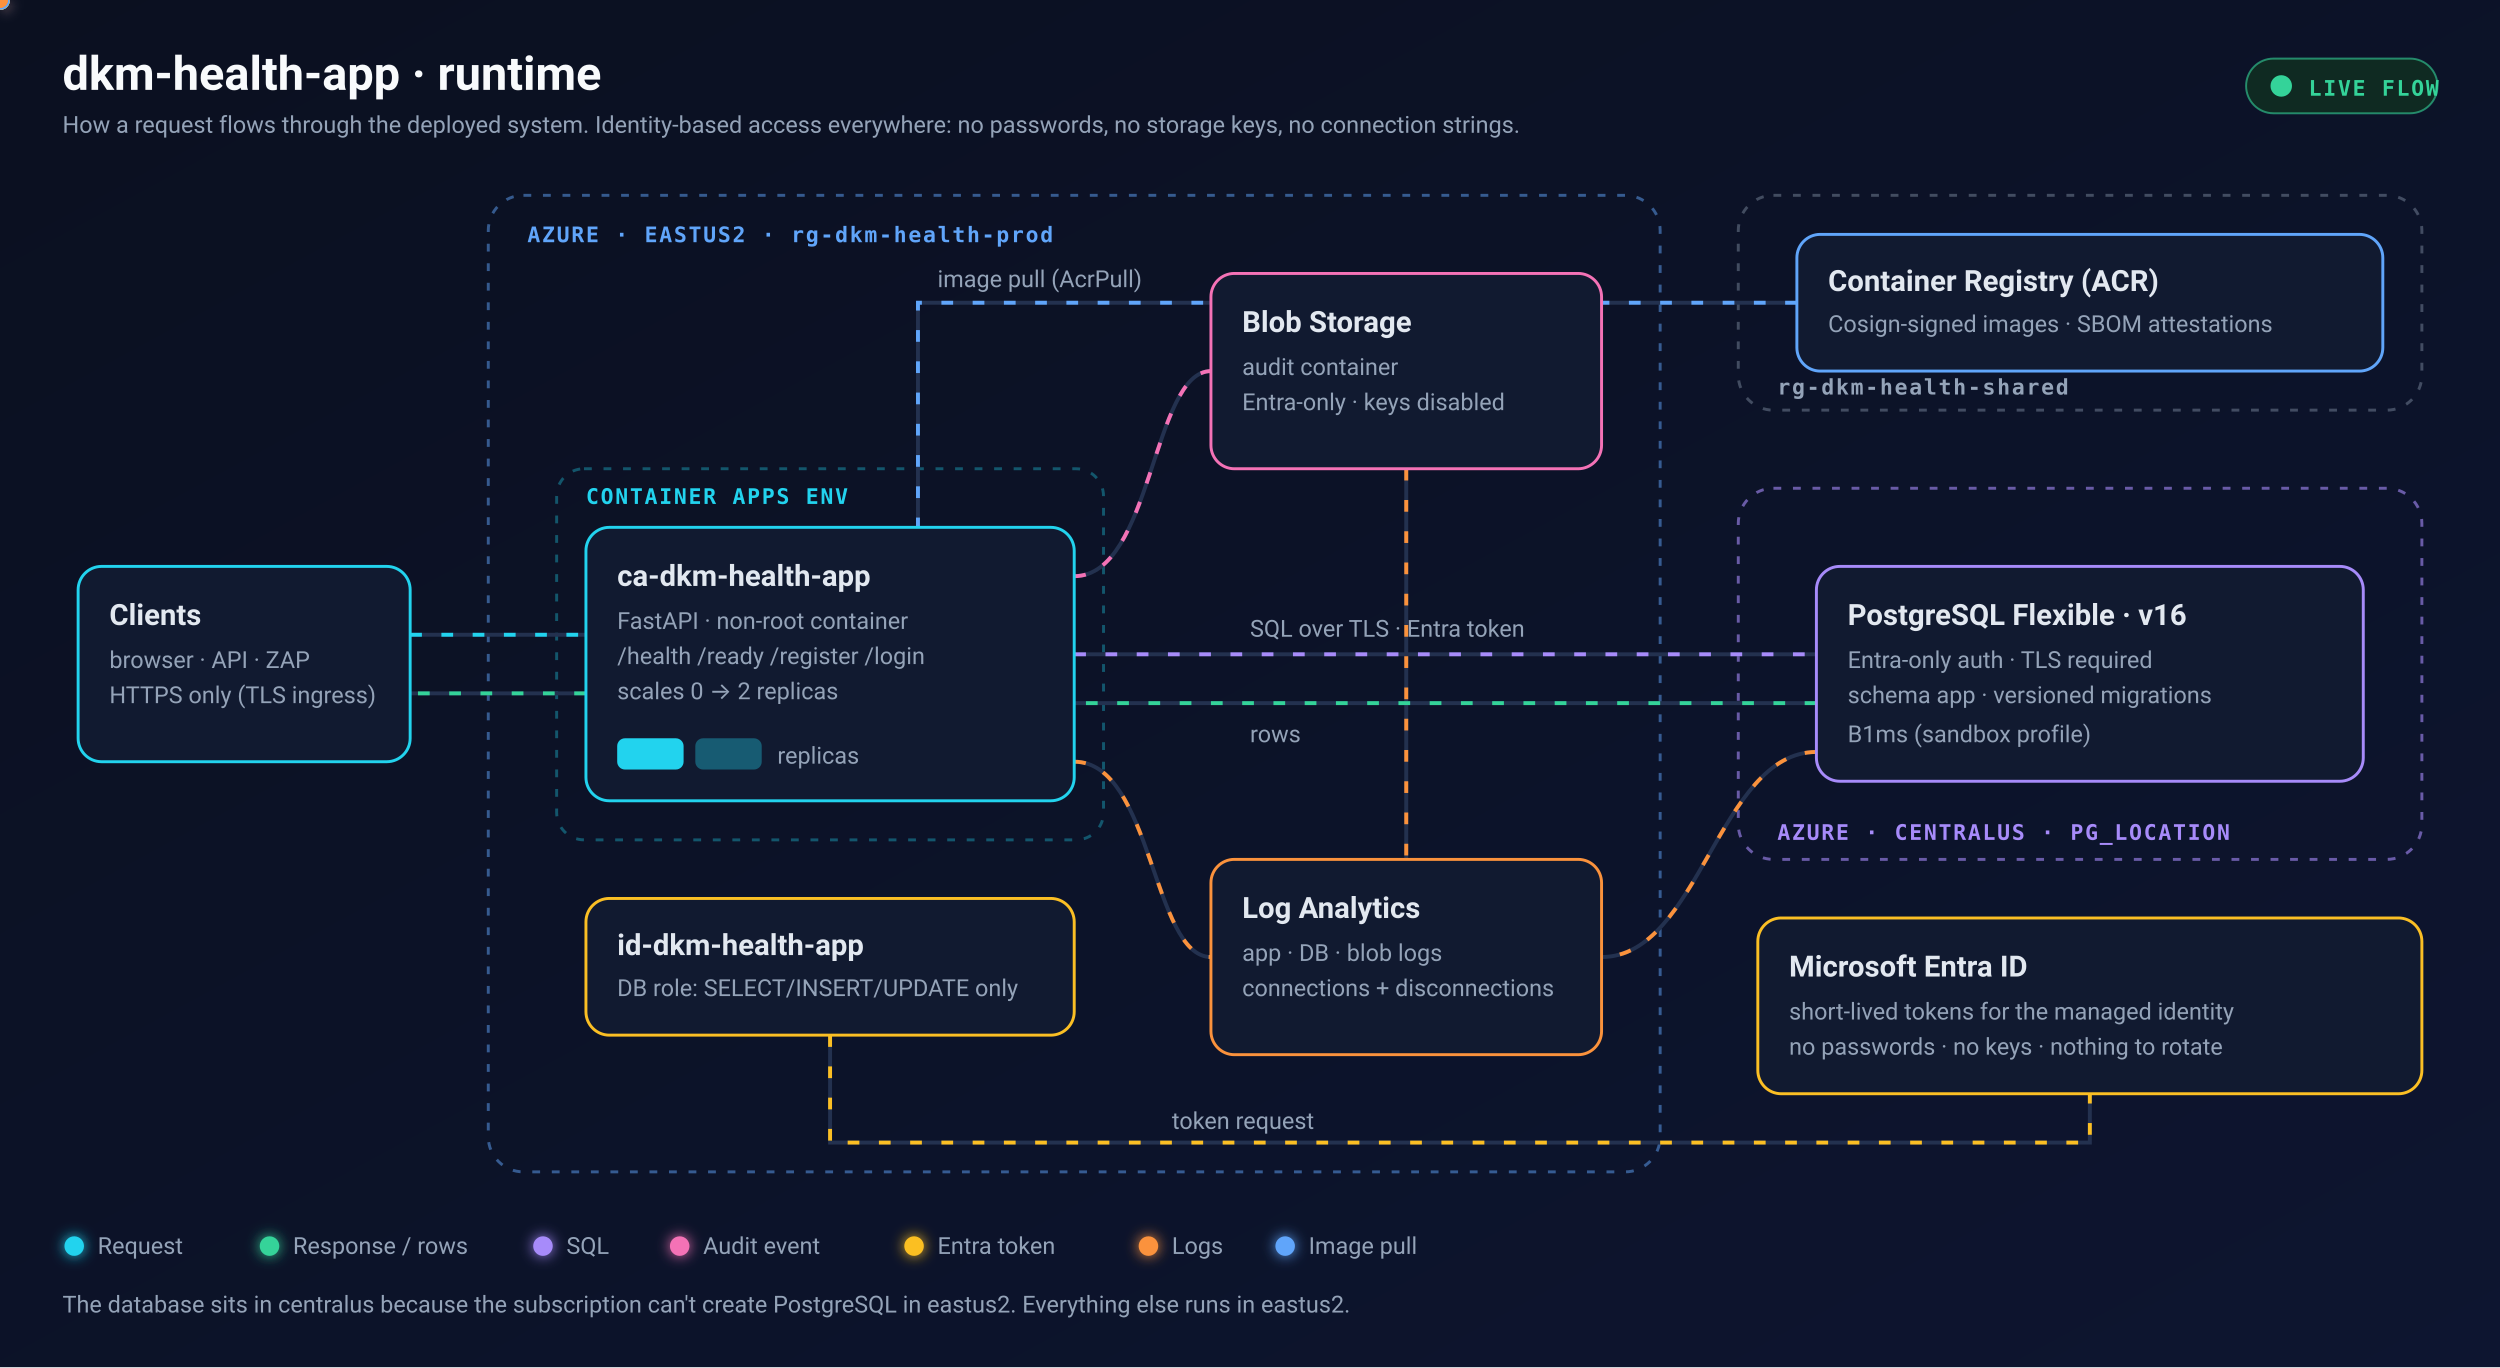
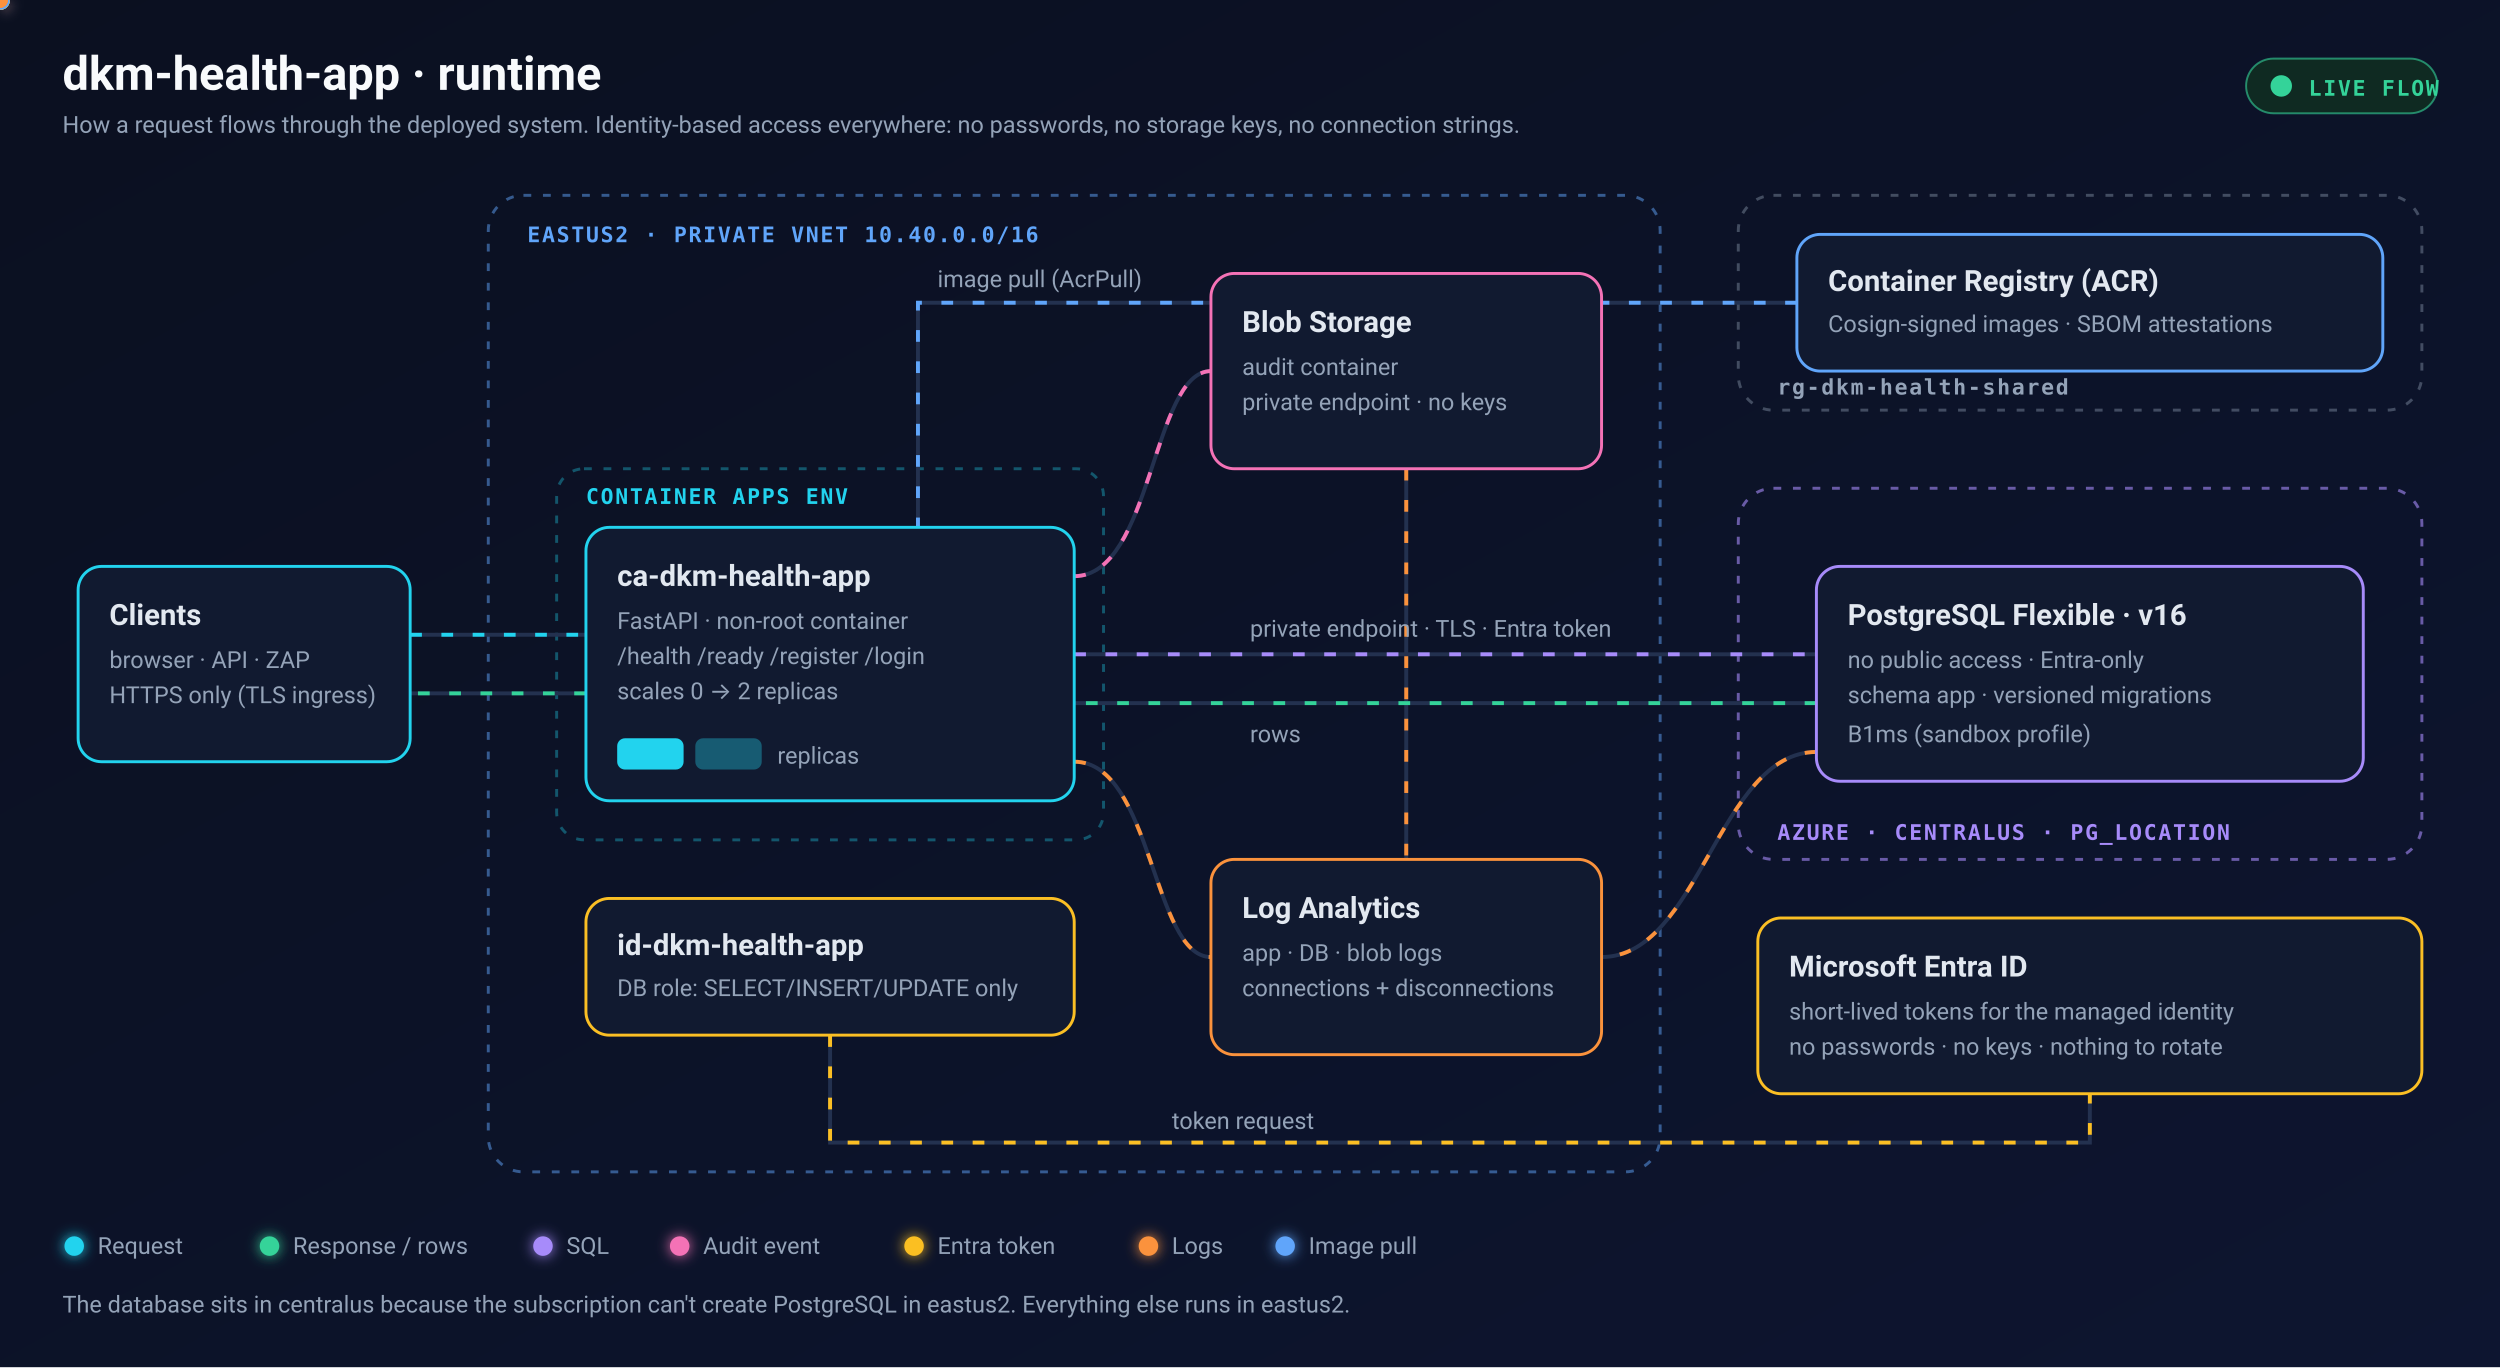
<svg xmlns="http://www.w3.org/2000/svg" xmlns:xlink="http://www.w3.org/1999/xlink" viewBox="0 0 1280 700" width="1280" height="700" role="img" aria-labelledby="t d">
  <defs>
    <filter id="glow" x="-200%" y="-200%" width="500%" height="500%">
      <feGaussianBlur stdDeviation="3.5" result="b" />
      <feMerge>
        <feMergeNode in="b" />
        <feMergeNode in="SourceGraphic" />
      </feMerge>
    </filter>
    <linearGradient id="bg" x1="0" y1="0" x2="1" y2="1">
      <stop offset="0" stop-color="#0b1020" />
      <stop offset="1" stop-color="#0d1530" />
    </linearGradient>
    <path id="req" d="M210,325 H300" />
    <path id="resp" d="M300,355 H210" />
    <path id="sql" d="M550,335 H930" />
    <path id="rows" d="M930,360 H550" />
    <path id="audit" d="M550,295 C590,295 590,190 620,190" />
    <path id="tok" d="M425,530 V585 H1070 V560" />
    <path id="pull" d="M920,155 H470 V270" />
    <path id="logA" d="M550,390 C590,390 590,490 620,490" />
    <path id="logB" d="M720,240 V440" />
    <path id="logC" d="M930,385 C880,385 870,490 820,490" />
  </defs>
  <style>
    .t  { font: 600 15px system-ui, -apple-system, "Segoe UI", Roboto, sans-serif; fill: #e2e8f0; }
    .s  { font: 400 12px system-ui, -apple-system, "Segoe UI", Roboto, sans-serif; fill: #94a3b8; }
    .k  { font: 700 11px ui-monospace, SFMono-Regular, Consolas, monospace; letter-spacing: .08em; }
    .h  { font: 700 24px system-ui, -apple-system, "Segoe UI", Roboto, sans-serif; fill: #f8fafc; }
    .wire { fill: none; stroke: #23314f; stroke-width: 2; }
    .flow { fill: none; stroke-width: 2; stroke-dasharray: 6 10; }
    .node { fill: #111a30; stroke-width: 1.5; }
    .region { fill: none; stroke-width: 1.5; stroke-dasharray: 4 6; }
  </style>
  <rect width="1280" height="700" fill="url(#bg)" />
  <text x="32" y="46" class="h">dkm-health-app · runtime</text>
  <text x="32" y="68" class="s">How a request flows through the deployed system. Identity-based access everywhere: no passwords, no storage keys, no connection strings.</text>
  <g transform="translate(1150,30)">
    <rect width="98" height="28" rx="14" fill="#0f2a22" stroke="#34d399" stroke-opacity=".6" />
    <circle cx="18" cy="14" r="5" fill="#34d399">
      <animate attributeName="opacity" values="1;.25;1" dur="1.6s" repeatCount="indefinite" />
    </circle>
    <circle cx="18" cy="14" r="5" fill="none" stroke="#34d399">
      <animate attributeName="r" values="5;12" dur="1.6s" repeatCount="indefinite" />
      <animate attributeName="opacity" values=".8;0" dur="1.6s" repeatCount="indefinite" />
    </circle>
    <text x="32" y="19" class="k" fill="#34d399">LIVE FLOW</text>
  </g>
  <rect x="250" y="100" width="600" height="500" rx="18" class="region" stroke="#60a5fa" stroke-opacity=".5" />
-   <text x="270" y="124" class="k" fill="#60a5fa">AZURE · EASTUS2 · rg-dkm-health-prod</text>
+   <text x="270" y="124" class="k" fill="#60a5fa">EASTUS2 · PRIVATE VNET 10.40.0.0/16</text>
  <rect x="890" y="250" width="350" height="190" rx="18" class="region" stroke="#a78bfa" stroke-opacity=".6" />
  <text x="910" y="430" class="k" fill="#a78bfa">AZURE · CENTRALUS · PG_LOCATION</text>
  <rect x="890" y="100" width="350" height="110" rx="18" class="region" stroke="#94a3b8" stroke-opacity=".4" />
  <text x="910" y="202" class="k" fill="#94a3b8">rg-dkm-health-shared</text>
  <rect x="285" y="240" width="280" height="190" rx="14" class="region" stroke="#22d3ee" stroke-opacity=".35" />
  <text x="300" y="258" class="k" fill="#22d3ee">CONTAINER APPS ENV</text>
  <g class="wire">
    <use xlink:href="#req" />
    <use xlink:href="#resp" />
    <use xlink:href="#sql" />
    <use xlink:href="#rows" />
    <use xlink:href="#audit" />
    <use xlink:href="#tok" />
    <use xlink:href="#pull" />
    <use xlink:href="#logA" />
    <use xlink:href="#logB" />
    <use xlink:href="#logC" />
  </g>
  <g class="flow">
    <use xlink:href="#req" stroke="#22d3ee" />
    <use xlink:href="#sql" stroke="#a78bfa" />
    <use xlink:href="#audit" stroke="#f472b6" />
    <use xlink:href="#tok" stroke="#fbbf24" />
    <use xlink:href="#pull" stroke="#60a5fa" />
    <use xlink:href="#logA" stroke="#fb923c" />
    <use xlink:href="#logB" stroke="#fb923c" />
    <use xlink:href="#logC" stroke="#fb923c" />
    <animate attributeName="stroke-dashoffset" from="32" to="0" dur="1s" repeatCount="indefinite" />
  </g>
  <g class="flow">
    <use xlink:href="#resp" stroke="#34d399" />
    <use xlink:href="#rows" stroke="#34d399" />
    <animate attributeName="stroke-dashoffset" from="32" to="0" dur="1s" repeatCount="indefinite" />
  </g>
  <g filter="url(#glow)">
    <circle r="5" fill="#22d3ee">
      <animateMotion dur="1.2s" repeatCount="indefinite">
        <mpath xlink:href="#req" />
      </animateMotion>
    </circle>
    <circle r="5" fill="#22d3ee">
      <animateMotion dur="1.2s" begin=".6s" repeatCount="indefinite">
        <mpath xlink:href="#req" />
      </animateMotion>
    </circle>
    <circle r="5" fill="#34d399">
      <animateMotion dur="1.2s" begin=".3s" repeatCount="indefinite">
        <mpath xlink:href="#resp" />
      </animateMotion>
    </circle>
    <circle r="5" fill="#34d399">
      <animateMotion dur="1.2s" begin=".9s" repeatCount="indefinite">
        <mpath xlink:href="#resp" />
      </animateMotion>
    </circle>
    <circle r="5" fill="#a78bfa">
      <animateMotion dur="2s" repeatCount="indefinite">
        <mpath xlink:href="#sql" />
      </animateMotion>
    </circle>
    <circle r="5" fill="#a78bfa">
      <animateMotion dur="2s" begin="1s" repeatCount="indefinite">
        <mpath xlink:href="#sql" />
      </animateMotion>
    </circle>
    <circle r="5" fill="#34d399">
      <animateMotion dur="2s" begin=".5s" repeatCount="indefinite">
        <mpath xlink:href="#rows" />
      </animateMotion>
    </circle>
    <circle r="5" fill="#34d399">
      <animateMotion dur="2s" begin="1.5s" repeatCount="indefinite">
        <mpath xlink:href="#rows" />
      </animateMotion>
    </circle>
    <circle r="5" fill="#f472b6">
      <animateMotion dur="1.8s" repeatCount="indefinite">
        <mpath xlink:href="#audit" />
      </animateMotion>
    </circle>
    <circle r="5" fill="#fbbf24">
      <animateMotion dur="4s" repeatCount="indefinite">
        <mpath xlink:href="#tok" />
      </animateMotion>
    </circle>
    <circle r="5" fill="#fbbf24">
      <animateMotion dur="4s" begin="2s" repeatCount="indefinite" keyPoints="1;0" keyTimes="0;1" calcMode="linear">
        <mpath xlink:href="#tok" />
      </animateMotion>
    </circle>
    <circle r="5" fill="#60a5fa">
      <animateMotion dur="5s" repeatCount="indefinite">
        <mpath xlink:href="#pull" />
      </animateMotion>
    </circle>
    <circle r="4" fill="#fb923c">
      <animateMotion dur="1.6s" repeatCount="indefinite">
        <mpath xlink:href="#logA" />
      </animateMotion>
    </circle>
    <circle r="4" fill="#fb923c">
      <animateMotion dur="1.6s" begin=".5s" repeatCount="indefinite">
        <mpath xlink:href="#logB" />
      </animateMotion>
    </circle>
    <circle r="4" fill="#fb923c">
      <animateMotion dur="2.2s" begin=".2s" repeatCount="indefinite">
        <mpath xlink:href="#logC" />
      </animateMotion>
    </circle>
  </g>
  <rect x="40" y="290" width="170" height="100" rx="12" class="node" stroke="#22d3ee" />
  <text x="56" y="320" class="t">Clients</text>
  <text x="56" y="342" class="s">browser · API · ZAP</text>
  <text x="56" y="360" class="s">HTTPS only (TLS ingress)</text>
  <rect x="300" y="270" width="250" height="140" rx="12" class="node" stroke="#22d3ee" stroke-width="2" />
  <text x="316" y="300" class="t">ca-dkm-health-app</text>
  <text x="316" y="322" class="s">FastAPI · non-root container</text>
  <text x="316" y="340" class="s">/health /ready /register /login</text>
  <text x="316" y="358" class="s">scales 0 → 2 replicas</text>
  <g fill="#22d3ee">
    <rect x="316" y="378" width="34" height="16" rx="4">
      <animate attributeName="opacity" values="1;.35;1" dur="2s" repeatCount="indefinite" />
    </rect>
    <rect x="356" y="378" width="34" height="16" rx="4" opacity=".35">
      <animate attributeName="opacity" values=".2;.2;1;1;.2" keyTimes="0;.4;.5;.85;1" dur="6s" repeatCount="indefinite" />
    </rect>
  </g>
  <text x="398" y="391" class="s">replicas</text>
  <rect x="300" y="460" width="250" height="70" rx="12" class="node" stroke="#fbbf24" />
  <text x="316" y="489" class="t">id-dkm-health-app</text>
  <text x="316" y="510" class="s">DB role: SELECT/INSERT/UPDATE only</text>
  <rect x="620" y="140" width="200" height="100" rx="12" class="node" stroke="#f472b6" />
  <text x="636" y="170" class="t">Blob Storage</text>
  <text x="636" y="192" class="s">audit container</text>
-   <text x="636" y="210" class="s">Entra-only · keys disabled</text>
+   <text x="636" y="210" class="s">private endpoint · no keys</text>
  <rect x="620" y="440" width="200" height="100" rx="12" class="node" stroke="#fb923c" />
  <text x="636" y="470" class="t">Log Analytics</text>
  <text x="636" y="492" class="s">app · DB · blob logs</text>
  <text x="636" y="510" class="s">connections + disconnections</text>
  <rect x="930" y="290" width="280" height="110" rx="12" class="node" stroke="#a78bfa" stroke-width="2" />
  <text x="946" y="320" class="t">PostgreSQL Flexible · v16</text>
-   <text x="946" y="342" class="s">Entra-only auth · TLS required</text>
+   <text x="946" y="342" class="s">no public access · Entra-only</text>
  <text x="946" y="360" class="s">schema app · versioned migrations</text>
  <text x="946" y="380" class="s">B1ms (sandbox profile)</text>
  <rect x="920" y="120" width="300" height="70" rx="12" class="node" stroke="#60a5fa" />
  <text x="936" y="149" class="t">Container Registry (ACR)</text>
  <text x="936" y="170" class="s">Cosign-signed images · SBOM attestations</text>
  <rect x="900" y="470" width="340" height="90" rx="12" class="node" stroke="#fbbf24" />
  <text x="916" y="500" class="t">Microsoft Entra ID</text>
  <text x="916" y="522" class="s">short-lived tokens for the managed identity</text>
  <text x="916" y="540" class="s">no passwords · no keys · nothing to rotate</text>
-   <text x="640" y="326" class="s">SQL over TLS · Entra token</text>
+   <text x="640" y="326" class="s">private endpoint · TLS · Entra token</text>
  <text x="640" y="380" class="s" fill="#34d399">rows</text>
  <text x="480" y="147" class="s">image pull (AcrPull)</text>
  <text x="600" y="578" class="s">token request</text>
  <g transform="translate(32,632)">
    <circle cx="6" cy="6" r="5" fill="#22d3ee" filter="url(#glow)" />
    <text x="18" y="10" class="s">Request</text>
    <circle cx="106" cy="6" r="5" fill="#34d399" filter="url(#glow)" />
    <text x="118" y="10" class="s">Response / rows</text>
    <circle cx="246" cy="6" r="5" fill="#a78bfa" filter="url(#glow)" />
    <text x="258" y="10" class="s">SQL</text>
    <circle cx="316" cy="6" r="5" fill="#f472b6" filter="url(#glow)" />
    <text x="328" y="10" class="s">Audit event</text>
    <circle cx="436" cy="6" r="5" fill="#fbbf24" filter="url(#glow)" />
    <text x="448" y="10" class="s">Entra token</text>
    <circle cx="556" cy="6" r="5" fill="#fb923c" filter="url(#glow)" />
    <text x="568" y="10" class="s">Logs</text>
    <circle cx="626" cy="6" r="5" fill="#60a5fa" filter="url(#glow)" />
    <text x="638" y="10" class="s">Image pull</text>
    <text x="0" y="40" class="s">The database sits in centralus because the subscription can't create PostgreSQL in eastus2. Everything else runs in eastus2.</text>
  </g>
</svg>
